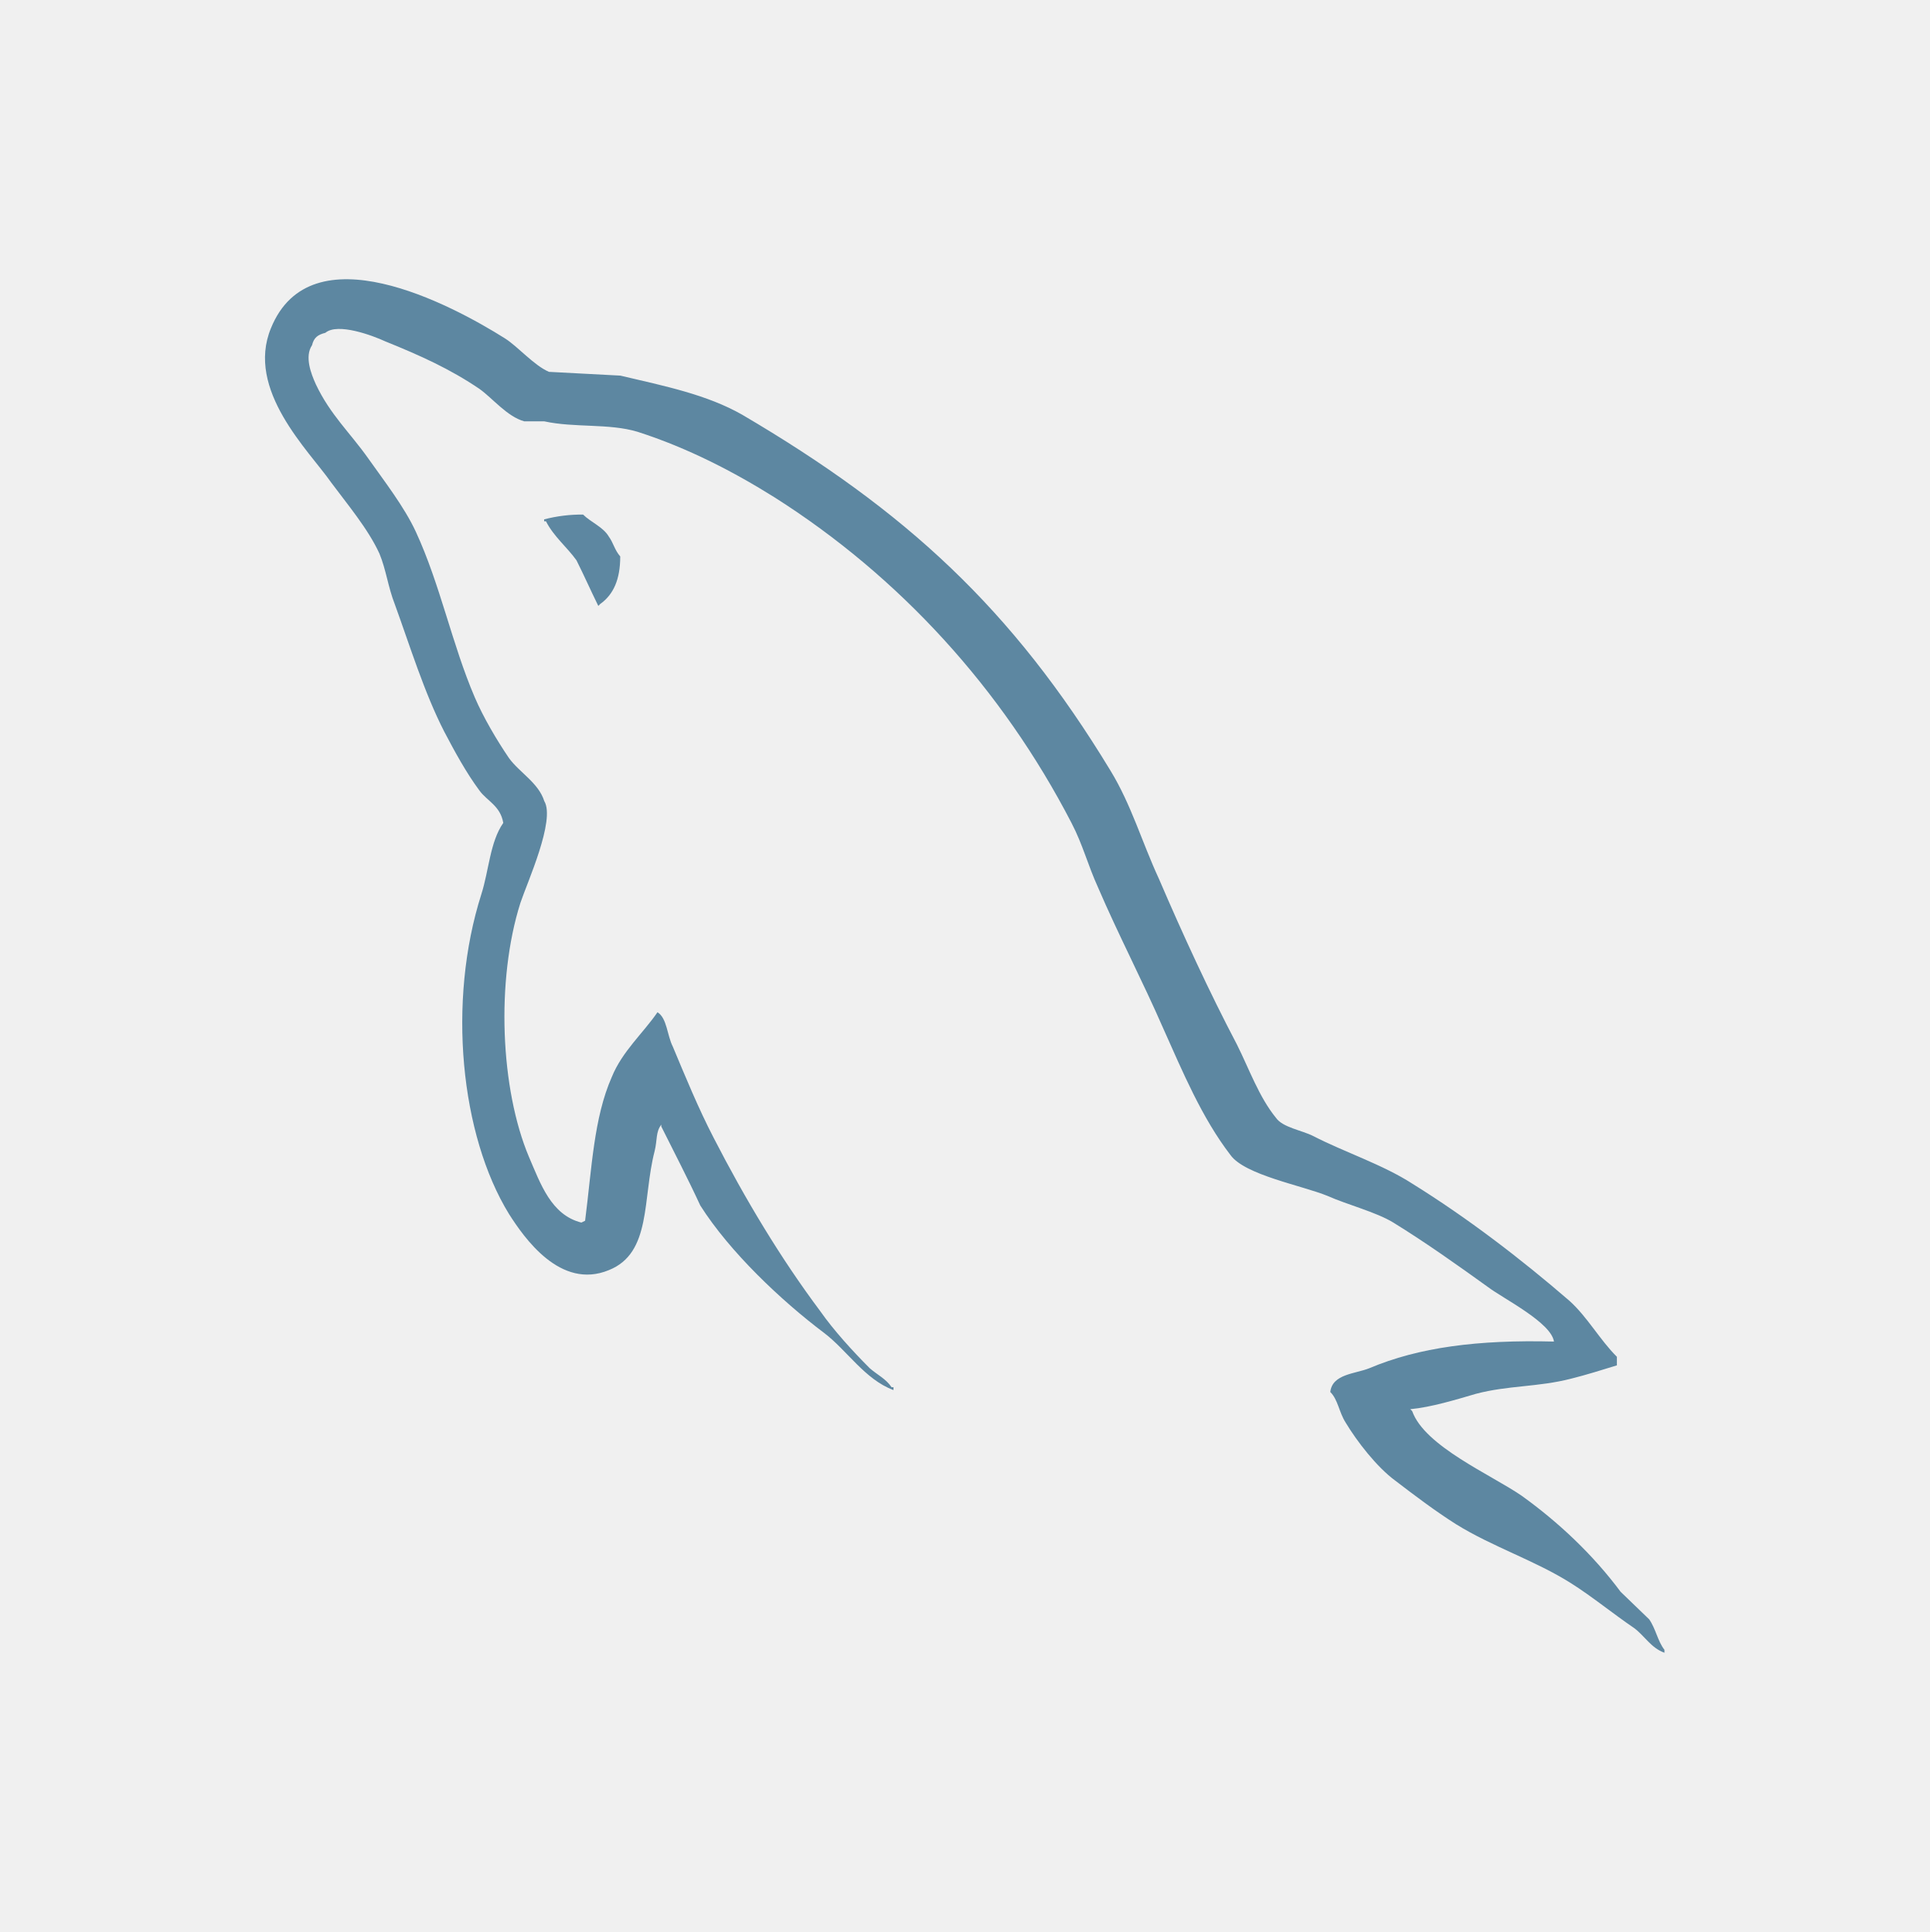
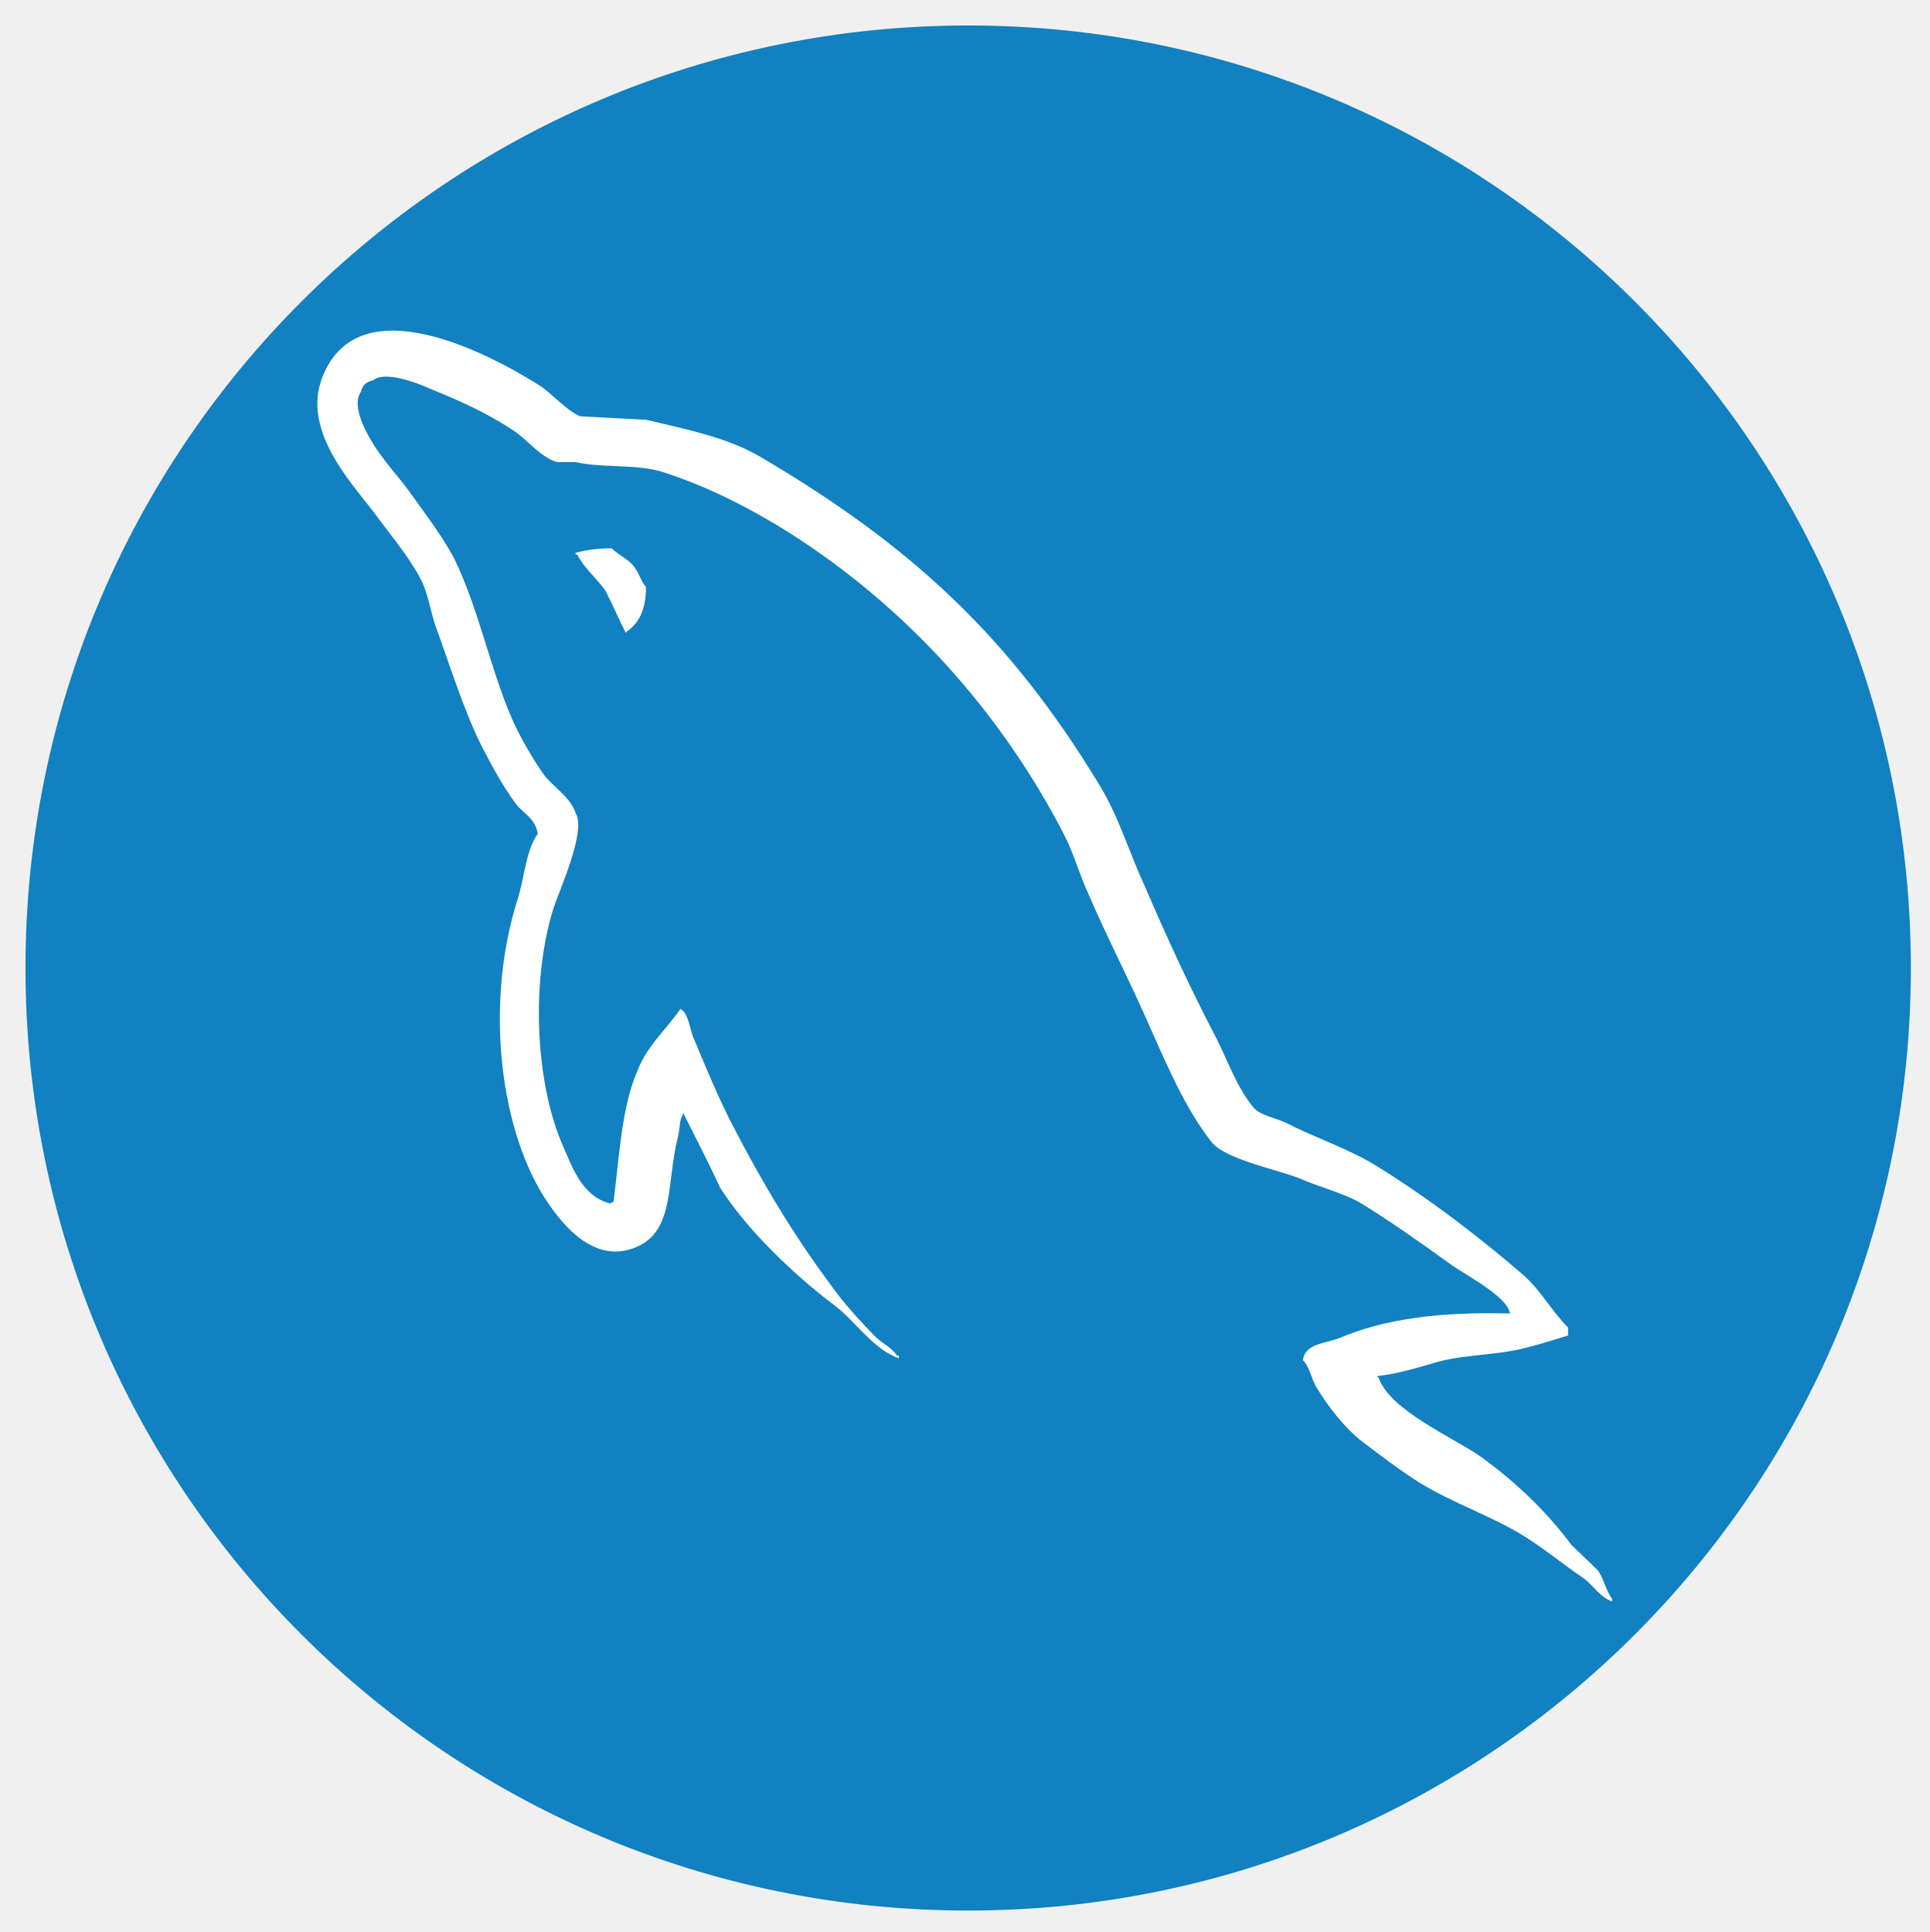
<svg xmlns="http://www.w3.org/2000/svg" width="75.729" height="75.842">
  <rect id="backgroundrect" width="100%" height="100%" x="0" y="0" fill="none" stroke="none" class="" style="" />
  <g class="currentLayer" style="">
-     <path d="M60.992,52.664 c-2.99,-0.076 -5.305,0.225 -7.248,1.047 c-0.561,0.224 -1.453,0.224 -1.531,0.933 c0.303,0.3 0.338,0.784 0.601,1.198 c0.448,0.747 1.229,1.752 1.942,2.276 c0.783,0.6 1.569,1.194 2.393,1.717 c1.453,0.899 3.1,1.422 4.516,2.318 c0.825,0.521 1.645,1.195 2.471,1.756 c0.406,0.299 0.666,0.784 1.193,0.971 v-0.114 c-0.264,-0.336 -0.339,-0.822 -0.598,-1.196 l-1.122,-1.082 c-1.084,-1.456 -2.431,-2.727 -3.884,-3.771 c-1.196,-0.824 -3.812,-1.944 -4.297,-3.322 l-0.076,-0.076 c0.822,-0.077 1.797,-0.375 2.578,-0.604 c1.271,-0.335 2.43,-0.259 3.734,-0.594 c0.6,-0.15 1.195,-0.338 1.797,-0.523 v-0.337 c-0.676,-0.673 -1.158,-1.567 -1.869,-2.203 c-1.902,-1.643 -3.998,-3.25 -6.164,-4.595 c-1.16,-0.749 -2.652,-1.231 -3.887,-1.868 c-0.445,-0.225 -1.195,-0.336 -1.457,-0.71 c-0.67,-0.822 -1.047,-1.904 -1.533,-2.877 c-1.08,-2.053 -2.129,-4.331 -3.061,-6.502 c-0.674,-1.456 -1.084,-2.91 -1.906,-4.257 c-3.85,-6.35 -8.031,-10.196 -14.457,-13.971 c-1.381,-0.786 -3.024,-1.121 -4.779,-1.533 l-2.803,-0.148 c-0.598,-0.262 -1.197,-0.973 -1.719,-1.309 c-2.132,-1.344 -7.621,-4.257 -9.189,-0.411 c-1.01,2.431 1.494,4.821 2.354,6.054 c0.635,0.856 1.458,1.83 1.902,2.802 c0.263,0.635 0.337,1.309 0.6,1.98 c0.598,1.644 1.157,3.473 1.943,5.007 c0.41,0.782 0.857,1.604 1.381,2.312 c0.3,0.414 0.822,0.597 0.936,1.272 c-0.521,0.744 -0.562,1.867 -0.861,2.801 c-1.344,4.221 -0.819,9.45 1.086,12.552 c0.596,0.934 2.018,2.99 3.92,2.202 c1.684,-0.672 1.311,-2.801 1.795,-4.668 c0.111,-0.451 0.038,-0.747 0.262,-1.043 v0.073 c0.521,1.045 1.047,2.052 1.53,3.1 c1.159,1.829 3.177,3.735 4.858,5.002 c0.895,0.676 1.604,1.832 2.725,2.245 V54.456 h-0.074 c-0.227,-0.335 -0.559,-0.485 -0.857,-0.745 c-0.674,-0.673 -1.42,-1.495 -1.943,-2.241 c-1.566,-2.093 -2.952,-4.41 -4.182,-6.801 c-0.602,-1.16 -1.121,-2.428 -1.606,-3.586 c-0.226,-0.447 -0.226,-1.121 -0.601,-1.346 c-0.562,0.821 -1.381,1.532 -1.791,2.538 c-0.711,1.609 -0.785,3.588 -1.049,5.646 l-0.147,0.072 c-1.19,-0.299 -1.604,-1.53 -2.056,-2.575 c-1.119,-2.654 -1.307,-6.914 -0.336,-9.976 c0.26,-0.783 1.385,-3.249 0.936,-3.995 c-0.225,-0.715 -0.973,-1.122 -1.383,-1.685 c-0.482,-0.708 -1.01,-1.604 -1.346,-2.39 c-0.896,-2.091 -1.347,-4.408 -2.312,-6.498 c-0.451,-0.974 -1.234,-1.982 -1.868,-2.879 c-0.712,-1.008 -1.495,-1.718 -2.058,-2.913 c-0.186,-0.411 -0.447,-1.083 -0.148,-1.53 c0.073,-0.3 0.225,-0.412 0.523,-0.487 c0.484,-0.409 1.867,0.111 2.352,0.336 c1.385,0.56 2.543,1.083 3.699,1.867 c0.523,0.375 1.084,1.085 1.755,1.272 h0.786 c1.193,0.26 2.538,0.072 3.661,0.41 c1.979,0.636 3.772,1.569 5.38,2.576 c4.893,3.103 8.928,7.512 11.652,12.778 c0.447,0.858 0.637,1.644 1.045,2.539 c0.787,1.832 1.76,3.7 2.541,5.493 c0.785,1.755 1.533,3.547 2.654,5.005 c0.559,0.784 2.805,1.195 3.812,1.606 c0.745,0.335 1.905,0.633 2.577,1.044 c1.271,0.783 2.537,1.682 3.732,2.543 c0.595,0.448 2.465,1.382 2.576,2.13 M22.886,20.2 a5.82,5.82 0 0 0 -1.529,0.188 v0.075 h0.072 c0.301,0.597 0.824,1.011 1.197,1.532 c0.301,0.599 0.562,1.193 0.857,1.791 l0.072,-0.074 c0.527,-0.373 0.789,-0.971 0.789,-1.868 c-0.227,-0.264 -0.262,-0.522 -0.451,-0.784 c-0.22,-0.374 -0.705,-0.56 -1.007,-0.86 " fill="#5d87a1" id="svg_4" class="selected" />
+     <path fill="#1181c1" fill-opacity="1" stroke="none" stroke-opacity="1" stroke-width="1" stroke-dasharray="none" stroke-linejoin="miter" stroke-linecap="butt" stroke-dashoffset="" fill-rule="nonzero" opacity="1" marker-start="" marker-mid="" marker-end="" d="M1,38 C1,17.558 17.558,1 38,1 C58.442,1 75,17.558 75,38 C75,58.442 58.442,75 38,75 C17.558,75 1,58.442 1,38 Z" id="svg_1" class="" />
+     <path d="M59.262,51.562 c-2.766,-0.07 -4.908,0.208 -6.706,0.969 c-0.519,0.207 -1.344,0.207 -1.417,0.863 c0.28,0.278 0.313,0.725 0.556,1.108 c0.415,0.691 1.137,1.621 1.797,2.106 c0.724,0.555 1.452,1.105 2.214,1.589 c1.344,0.832 2.868,1.316 4.178,2.145 c0.763,0.482 1.522,1.106 2.286,1.625 c0.376,0.277 0.616,0.725 1.104,0.898 v-0.105 c-0.244,-0.311 -0.314,-0.761 -0.553,-1.107 l-1.038,-1.001 c-1.003,-1.347 -2.249,-2.523 -3.594,-3.489 c-1.107,-0.762 -3.527,-1.799 -3.976,-3.074 l-0.07,-0.07 c0.761,-0.071 1.663,-0.347 2.385,-0.559 c1.176,-0.31 2.248,-0.24 3.455,-0.55 c0.555,-0.139 1.106,-0.313 1.663,-0.484 v-0.312 c-0.625,-0.623 -1.071,-1.45 -1.729,-2.038 c-1.76,-1.52 -3.699,-3.007 -5.703,-4.251 c-1.073,-0.693 -2.454,-1.139 -3.596,-1.728 c-0.412,-0.208 -1.106,-0.311 -1.348,-0.657 c-0.62,-0.761 -0.969,-1.762 -1.418,-2.662 c-0.999,-1.899 -1.97,-4.007 -2.832,-6.016 c-0.624,-1.347 -1.003,-2.692 -1.763,-3.939 c-3.562,-5.875 -7.431,-9.434 -13.376,-12.926 c-1.278,-0.727 -2.798,-1.037 -4.422,-1.418 l-2.593,-0.137 c-0.553,-0.242 -1.107,-0.9 -1.59,-1.211 c-1.973,-1.244 -7.051,-3.939 -8.502,-0.38 c-0.934,2.249 1.382,4.461 2.178,5.601 c0.588,0.792 1.349,1.693 1.76,2.592 c0.243,0.588 0.312,1.211 0.555,1.832 c0.553,1.521 1.07,3.213 1.798,4.633 c0.379,0.724 0.793,1.484 1.278,2.139 c0.278,0.383 0.761,0.552 0.866,1.177 c-0.482,0.688 -0.52,1.727 -0.797,2.592 c-1.244,3.905 -0.758,8.743 1.005,11.613 c0.551,0.864 1.867,2.766 3.627,2.037 c1.558,-0.622 1.213,-2.592 1.661,-4.319 c0.103,-0.417 0.035,-0.691 0.242,-0.965 v0.068 c0.482,0.967 0.969,1.899 1.416,2.868 c1.072,1.692 2.939,3.456 4.495,4.628 c0.828,0.625 1.484,1.695 2.521,2.077 V53.22 h-0.068 c-0.21,-0.31 -0.517,-0.449 -0.793,-0.689 c-0.624,-0.623 -1.314,-1.383 -1.798,-2.073 c-1.449,-1.937 -2.731,-4.08 -3.869,-6.292 c-0.557,-1.073 -1.037,-2.246 -1.486,-3.318 c-0.209,-0.414 -0.209,-1.037 -0.556,-1.245 c-0.52,0.76 -1.278,1.417 -1.657,2.348 c-0.658,1.489 -0.726,3.32 -0.971,5.224 l-0.136,0.067 c-1.101,-0.277 -1.484,-1.416 -1.902,-2.382 c-1.035,-2.456 -1.209,-6.397 -0.311,-9.23 c0.241,-0.724 1.281,-3.006 0.866,-3.696 c-0.208,-0.662 -0.9,-1.038 -1.28,-1.559 c-0.446,-0.655 -0.934,-1.484 -1.245,-2.211 c-0.829,-1.935 -1.246,-4.078 -2.139,-6.012 c-0.417,-0.901 -1.142,-1.834 -1.728,-2.664 c-0.659,-0.933 -1.383,-1.59 -1.904,-2.695 c-0.172,-0.38 -0.414,-1.002 -0.137,-1.416 c0.068,-0.278 0.208,-0.381 0.484,-0.451 c0.448,-0.378 1.727,0.103 2.176,0.311 c1.281,0.518 2.353,1.002 3.422,1.727 c0.484,0.347 1.003,1.004 1.624,1.177 h0.727 c1.104,0.241 2.348,0.067 3.387,0.379 c1.831,0.588 3.49,1.452 4.978,2.383 c4.527,2.871 8.26,6.95 10.781,11.823 c0.414,0.794 0.589,1.521 0.967,2.349 c0.728,1.695 1.628,3.423 2.351,5.082 c0.726,1.624 1.418,3.282 2.456,4.631 c0.517,0.725 2.595,1.106 3.527,1.486 c0.689,0.31 1.763,0.586 2.384,0.966 c1.176,0.724 2.347,1.556 3.453,2.353 c0.551,0.415 2.281,1.279 2.383,1.971 M24.006,21.525 a5.385,5.385 0 0 0 -1.415,0.174 v0.069 h0.067 c0.278,0.552 0.762,0.935 1.107,1.417 c0.278,0.554 0.52,1.104 0.793,1.657 l0.067,-0.068 c0.488,-0.345 0.73,-0.898 0.73,-1.728 c-0.21,-0.244 -0.242,-0.483 -0.417,-0.725 c-0.204,-0.346 -0.652,-0.518 -0.932,-0.796 " fill="#ffffff" id="svg_4" class="" fill-opacity="1" />
  </g>
</svg>
